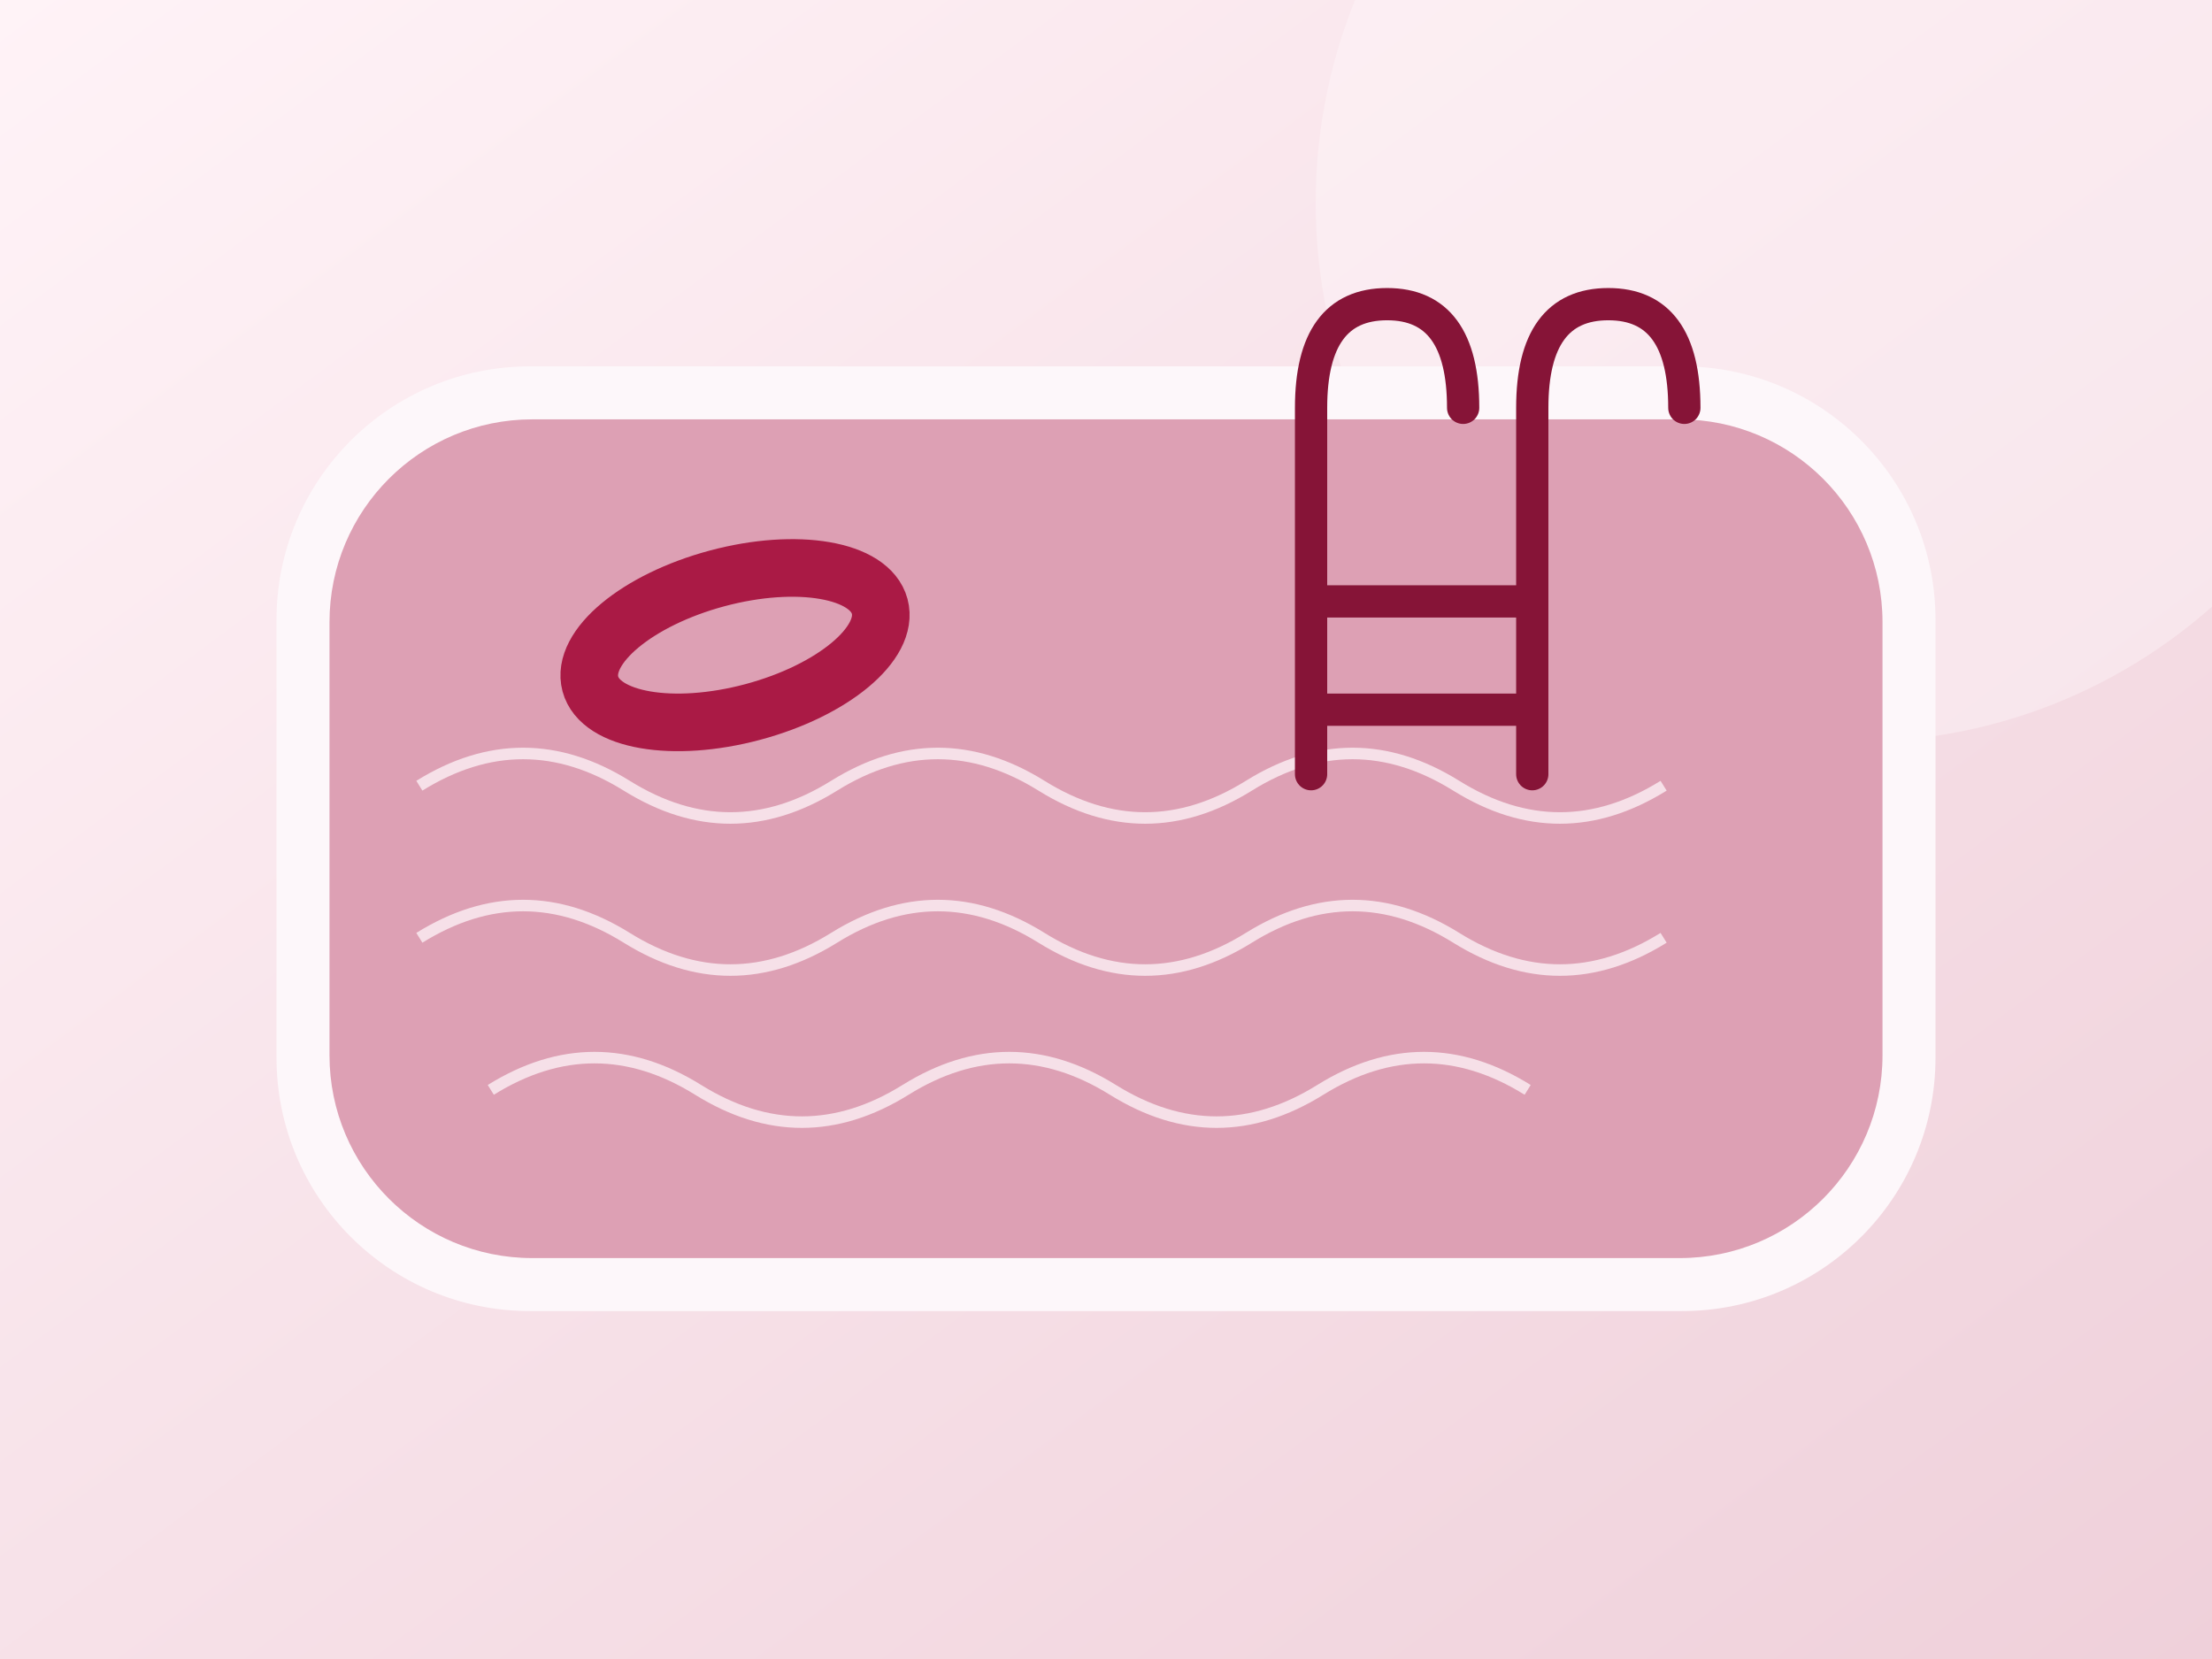
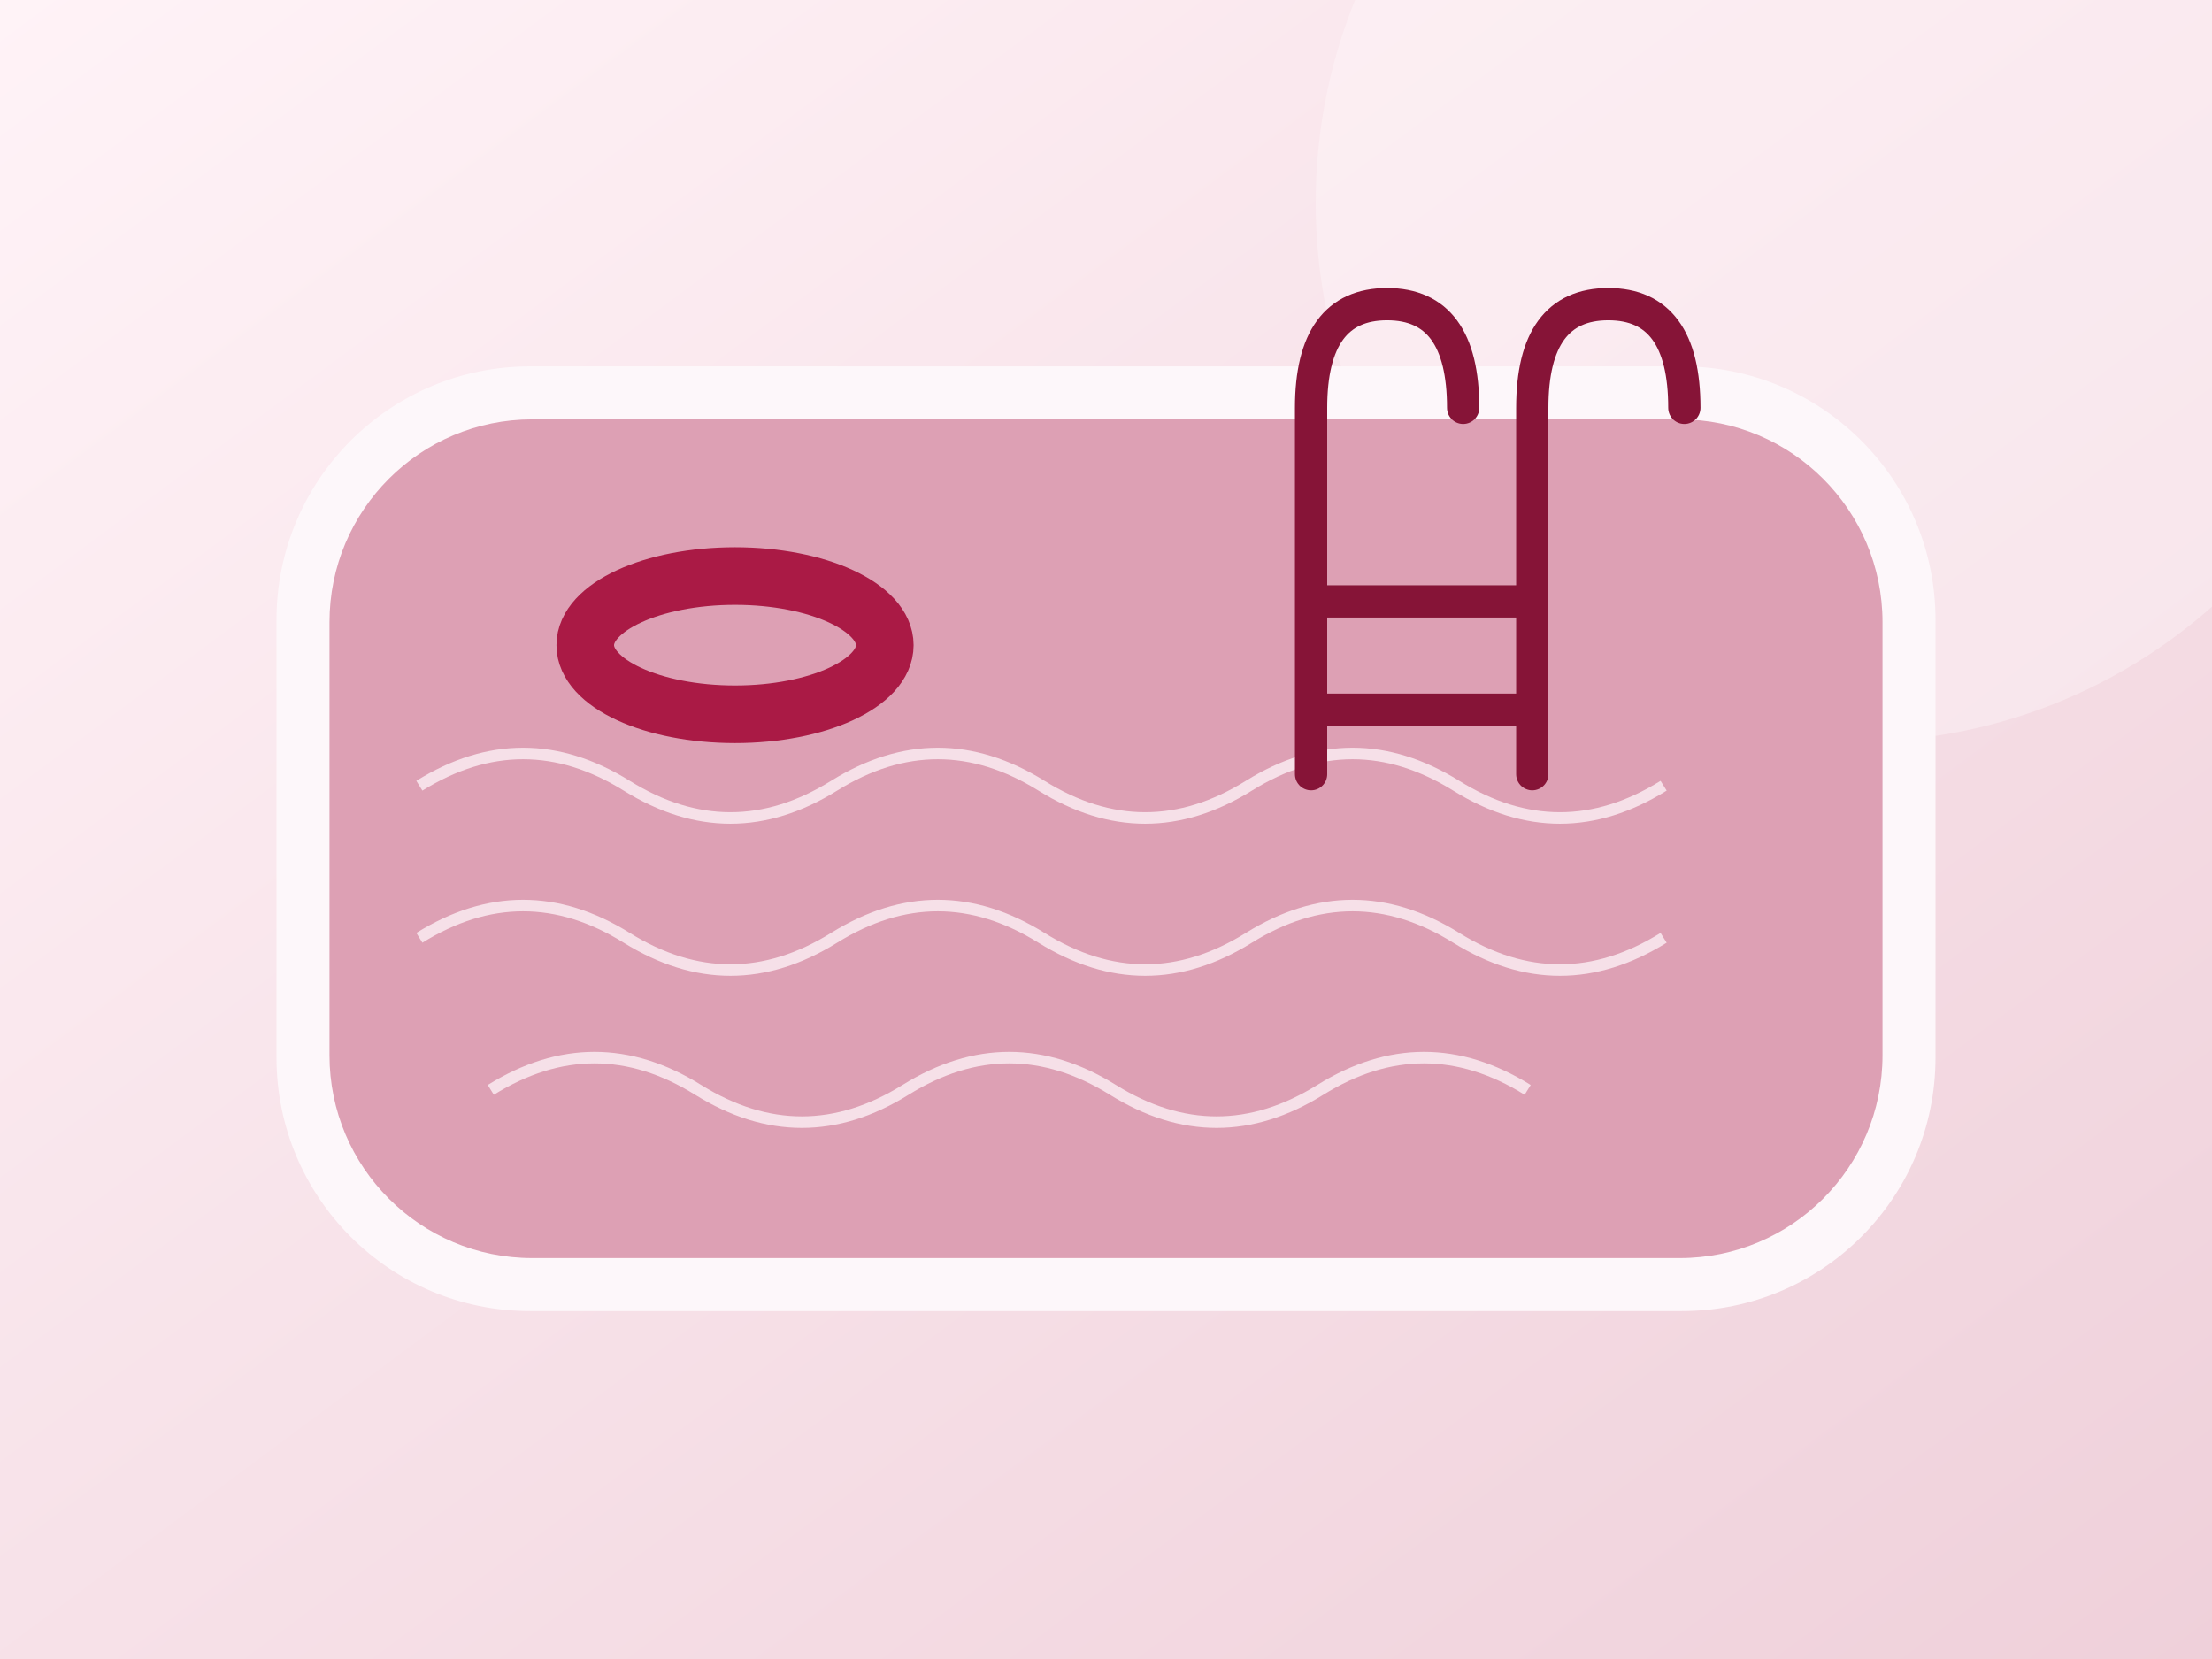
<svg xmlns="http://www.w3.org/2000/svg" width="960" height="720" viewBox="0 0 960 720">
  <defs>
    <linearGradient id="bg" x2="1" y2="1">
      <stop stop-color="#fff3f7" />
      <stop offset="1" stop-color="#efd0da" />
    </linearGradient>
    <linearGradient id="berry" x2=".8" y2="1">
      <stop stop-color="#c65778" />
      <stop offset="1" stop-color="#861437" />
    </linearGradient>
    <radialGradient id="cream" cx=".35" cy=".25" r=".8">
      <stop stop-color="#fffdfa" />
      <stop offset="1" stop-color="#e9cbd5" />
    </radialGradient>
  </defs>
+   <style>.waves{animation:waves 3s ease-in-out infinite}.float{transform-origin:319px 280px;animation:float 2.6s ease-in-out infinite}@keyframes waves{0%,100%{transform:translateX(-8px)}50%{transform:translateX(8px)}}@keyframes float{0%,100%{transform:translateY(0) rotate(-15deg)}50%{transform:translateY(-15px) rotate(-9deg)}}@media(prefers-reduced-motion:reduce){.waves,.float{animation:none}}</style>
  <path fill="url(#bg)" d="M0 0h960v720H0z" />
  <circle cx="805" cy="88" r="234" fill="#fff9fb" opacity=".36" />
  <rect x="120" y="159" width="720" height="410" rx="110" fill="#fdf7fa" />
  <rect x="143" y="182" width="674" height="364" rx="88" fill="#dda0b4" />
-   <g fill="none" stroke="#fff5f9" stroke-width="5" opacity=".75">
+   <g class="waves" fill="none" stroke="#fff5f9" stroke-width="5" opacity=".75">
    <path d="M182 341q45-28 90 0t90 0 90 0 90 0 90 0 90 0M182 407q45-28 90 0t90 0 90 0 90 0 90 0 90 0M213 473q45-28 90 0t90 0 90 0 90 0 90 0" />
  </g>
  <g fill="none" stroke="#861437" stroke-width="14" stroke-linecap="round">
    <path d="M569 336V177q0-45 33-45t33 45M665 336V177q0-45 33-45t33 45" />
    <path d="M570 261h94M570 308h94" />
  </g>
-   <ellipse cx="319" cy="280" rx="65" ry="30" fill="none" stroke="#aa1a45" stroke-width="25" transform="rotate(-15 319 280)" />
+   <ellipse class="float" cx="319" cy="280" rx="65" ry="30" fill="none" stroke="#aa1a45" stroke-width="25" />
</svg>
